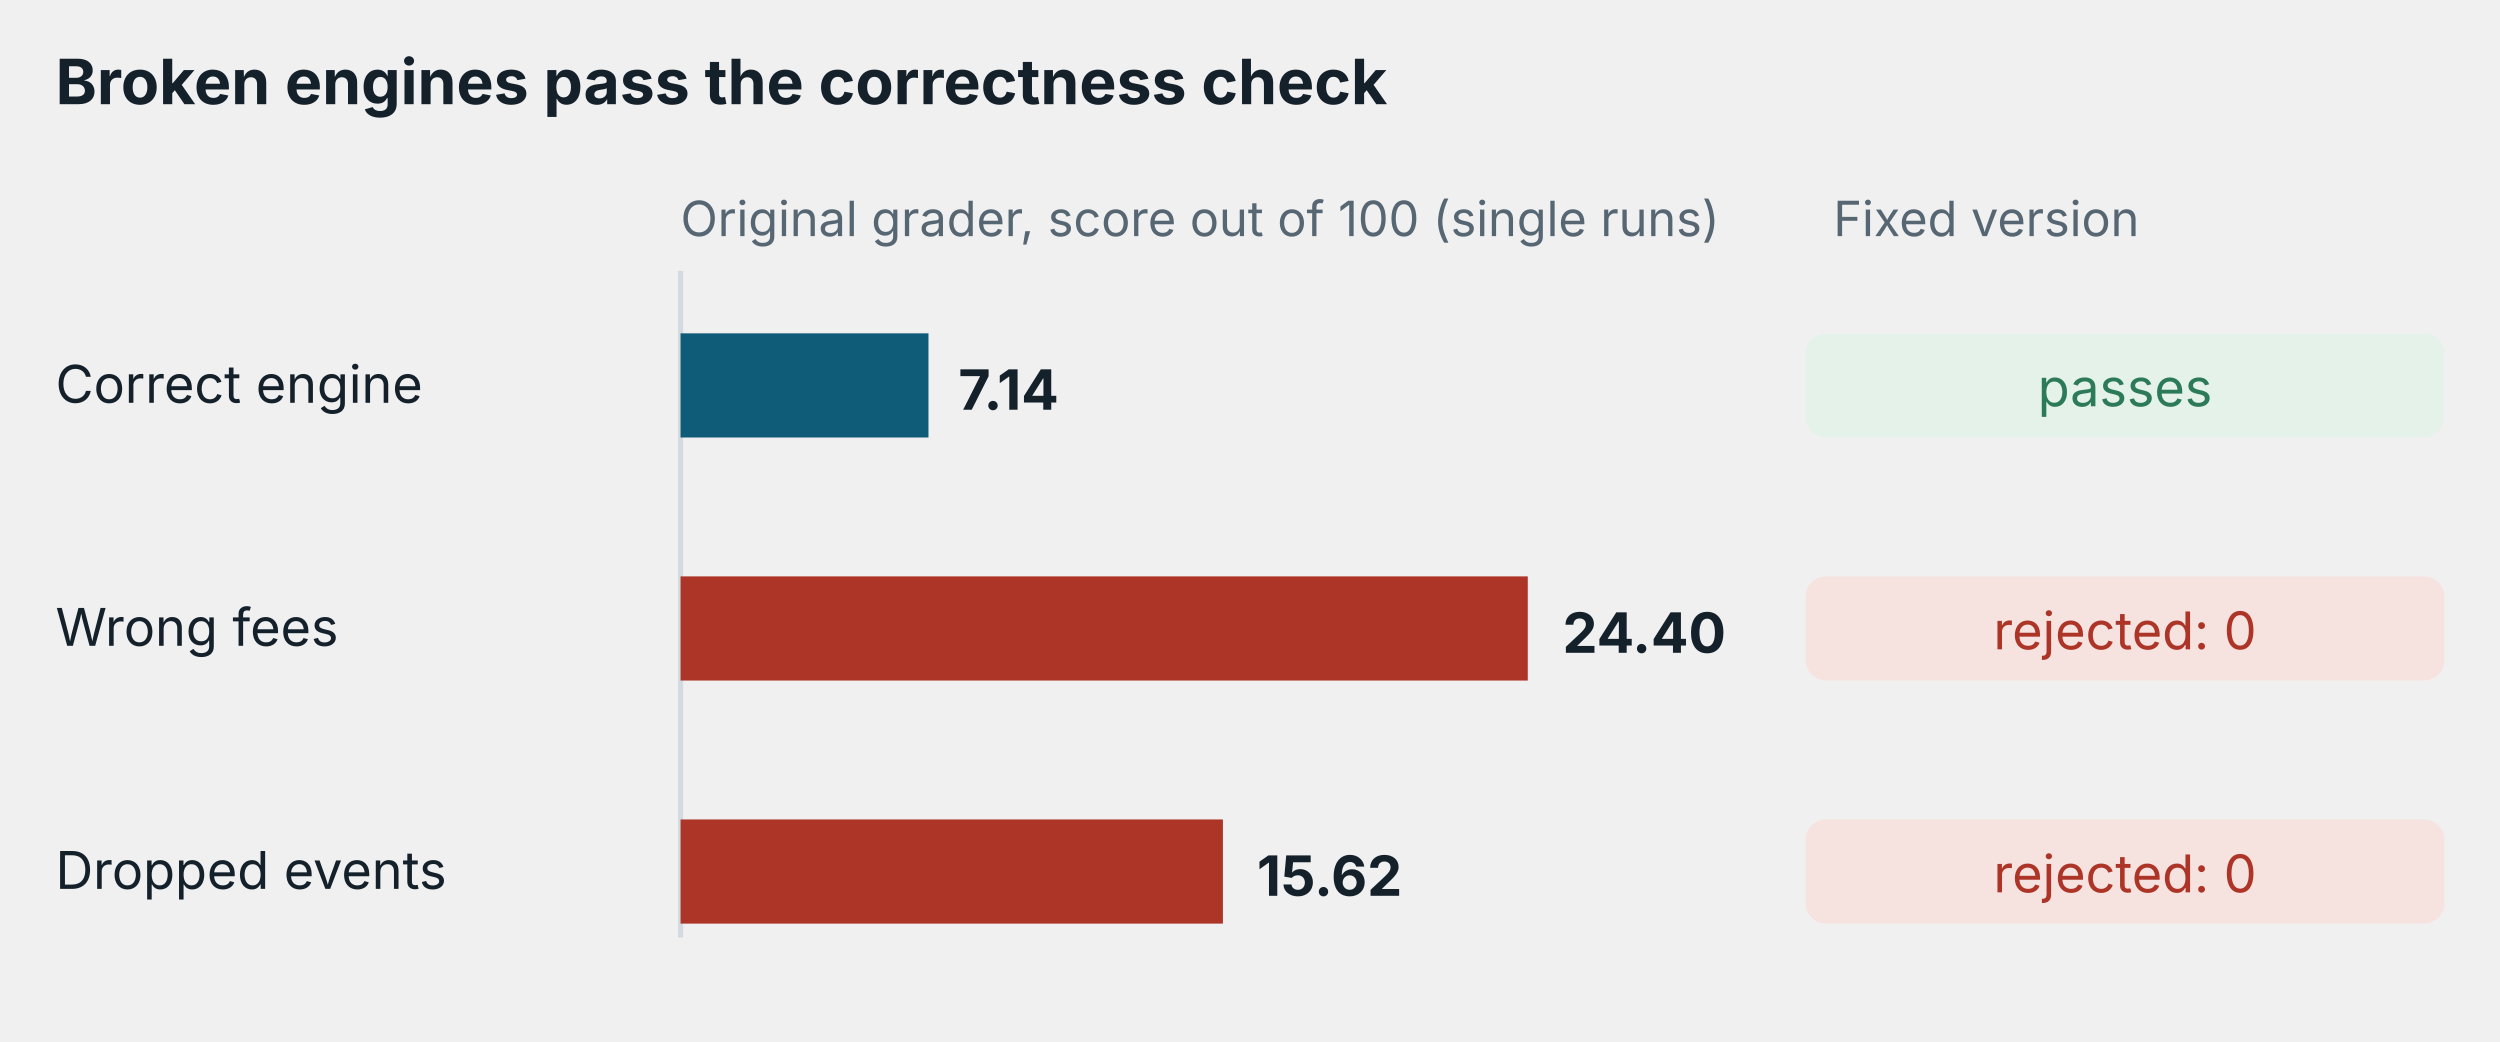
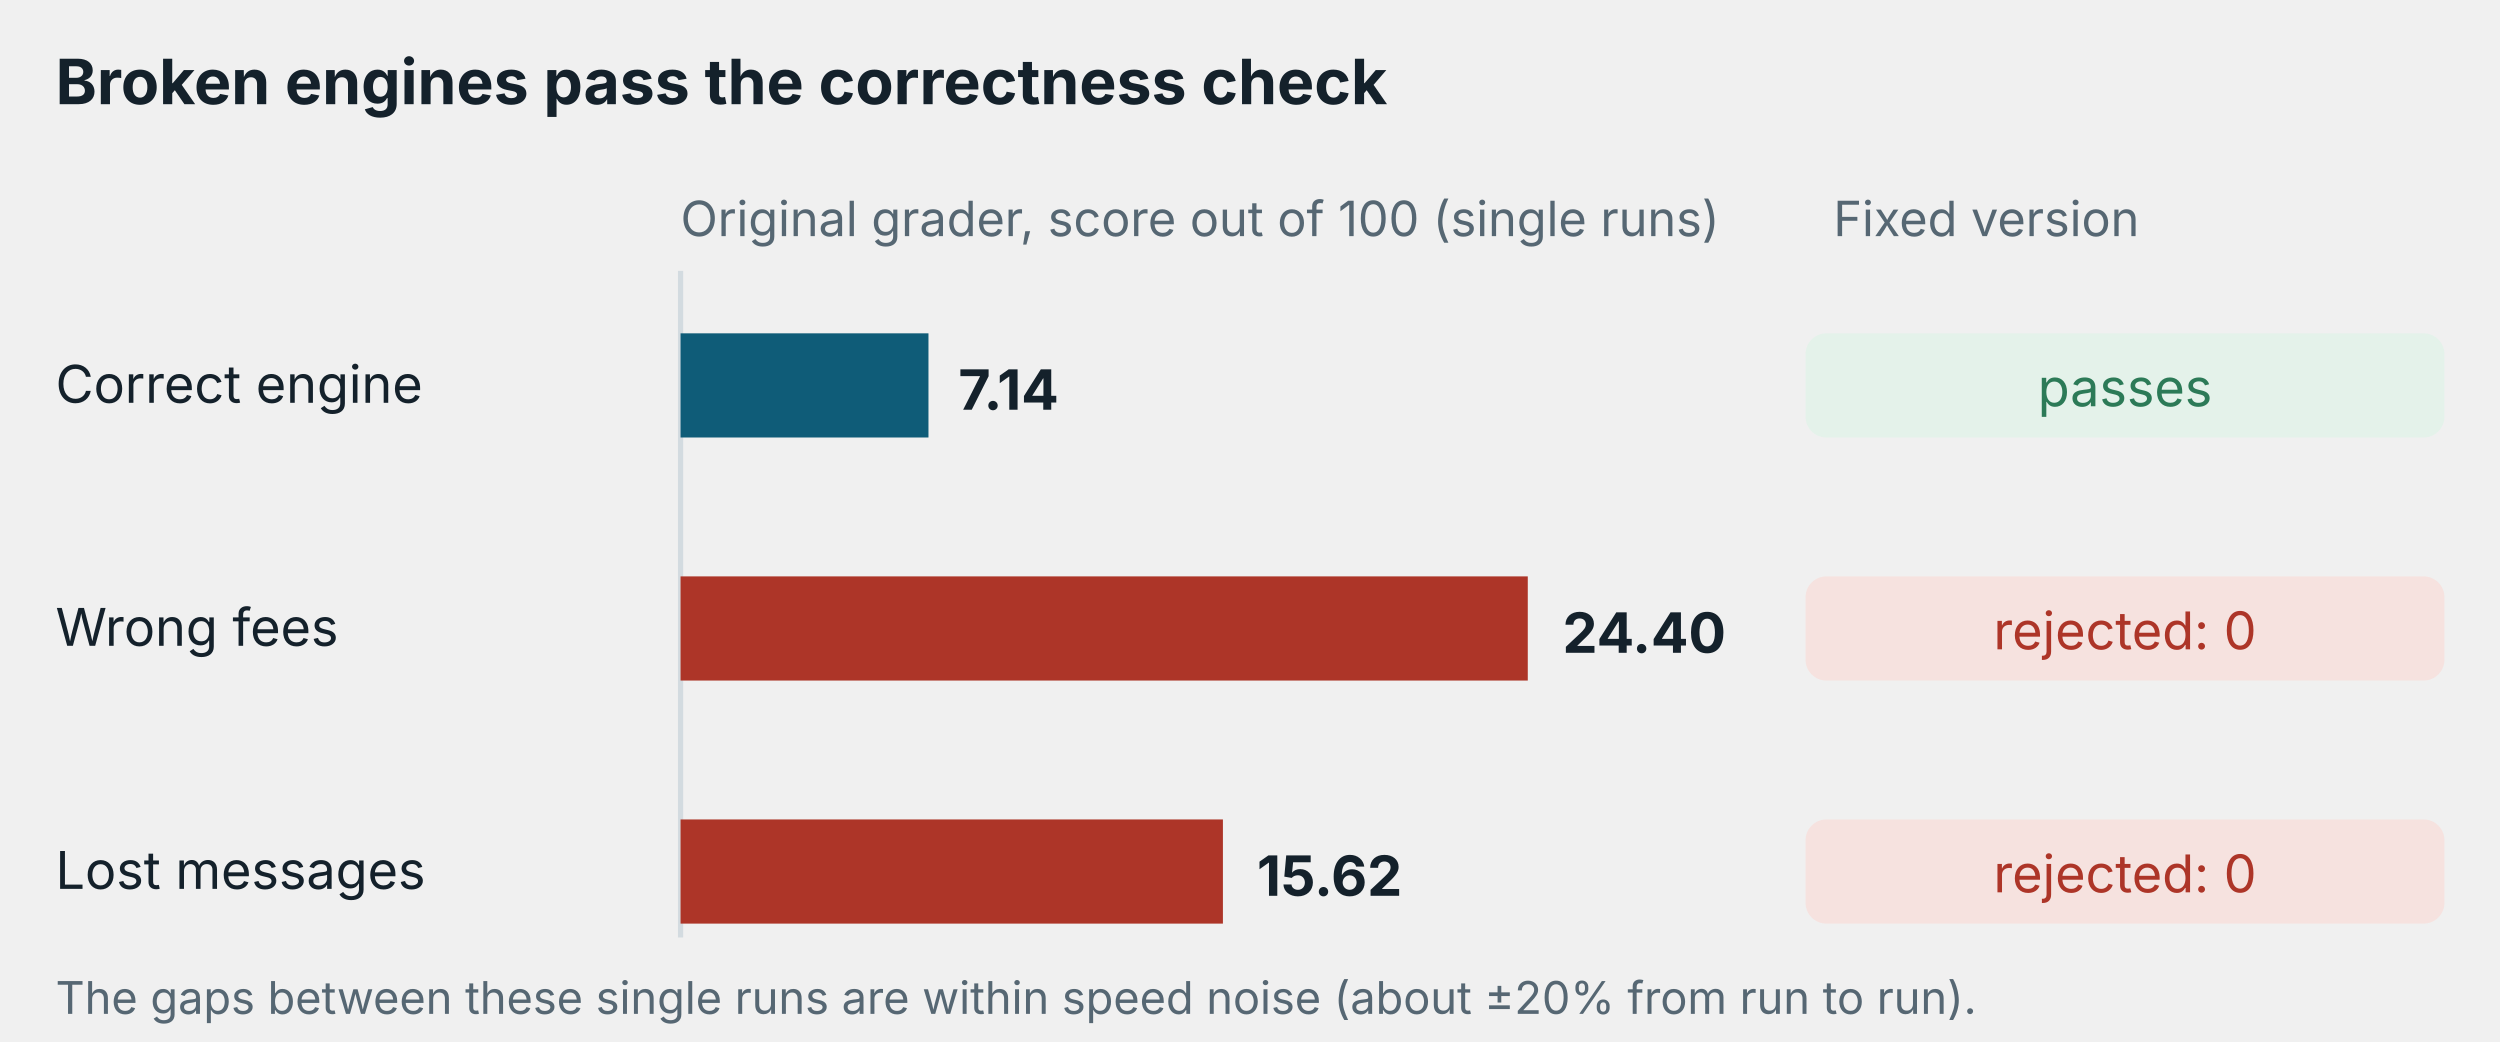
<svg xmlns="http://www.w3.org/2000/svg" viewBox="0 0 720 300" role="img">
  <style>
  .ink{fill:#14212b} .muted{fill:#566773} .rule{stroke:#d3dbe0} .bg{fill:#ffffff}
  .good{fill:#2c7a57} .bad{fill:#ad3528} .warn{fill:#9a6510} .acc{fill:#0f5c78}
  .goodS{stroke:#2c7a57} .badS{stroke:#ad3528} .accS{stroke:#0f5c78} .inkS{stroke:#14212b}
  .goodBg{fill:#e4f2ea} .badBg{fill:#f6e2df} .warnBg{fill:#f6ecda} .accBg{fill:#e3eff4}
  text{font-family:"IBM Plex Sans",system-ui,-apple-system,"Segoe UI",sans-serif}
  @media (prefers-color-scheme: dark){
    .ink{fill:#e2e9ed} .muted{fill:#95a6b1} .rule{stroke:#2a3843} .bg{fill:#152029}
    .good{fill:#6cc79a} .bad{fill:#f08a7c} .warn{fill:#e0a64a} .acc{fill:#6cb6d3}
    .goodS{stroke:#6cc79a} .badS{stroke:#f08a7c} .accS{stroke:#6cb6d3} .inkS{stroke:#e2e9ed}
    .goodBg{fill:#15302a} .badBg{fill:#3a1f1c} .warnBg{fill:#352a16} .accBg{fill:#16303c}
  }
</style>
  <text x="16" y="30" font-size="18" font-weight="700" class="ink">Broken engines pass the correctness check</text>
  <text x="196" y="68" font-size="14" class="muted">Original grader, score out of 100 (single runs)</text>
  <text x="528" y="68" font-size="14" class="muted">Fixed version</text>
  <line x1="196" y1="78" x2="196" y2="270" class="rule" stroke-width="1.5" />
  <text x="16" y="116" font-size="15" class="ink">Correct engine</text>
  <rect x="196" y="96" width="71.4" height="30" class="acc" />
  <text x="276" y="118" font-size="16" font-weight="700" class="ink">7.14</text>
  <rect x="520" y="96" width="184" height="30" rx="6" class="goodBg" />
  <text x="612" y="117" font-size="15" text-anchor="middle" class="good">passes</text>
  <text x="16" y="186" font-size="15" class="ink">Wrong fees</text>
  <rect x="196" y="166" width="244" height="30" class="bad" />
  <text x="450" y="188" font-size="16" font-weight="700" class="ink">24.40</text>
  <rect x="520" y="166" width="184" height="30" rx="6" class="badBg" />
  <text x="612" y="187" font-size="15" text-anchor="middle" class="bad">rejected: 0</text>
-   <text x="16" y="256" font-size="15" class="ink">Dropped events</text>
+   <text x="16" y="256" font-size="15" class="ink">Lost messages</text>
  <rect x="196" y="236" width="156.2" height="30" class="bad" />
  <text x="362" y="258" font-size="16" font-weight="700" class="ink">15.62</text>
  <rect x="520" y="236" width="184" height="30" rx="6" class="badBg" />
  <text x="612" y="257" font-size="15" text-anchor="middle" class="bad">rejected: 0</text>
+   <text x="16" y="292" font-size="13" class="muted">The gaps between these single runs are within speed noise (about ±20% from run to run).</text>
</svg>
